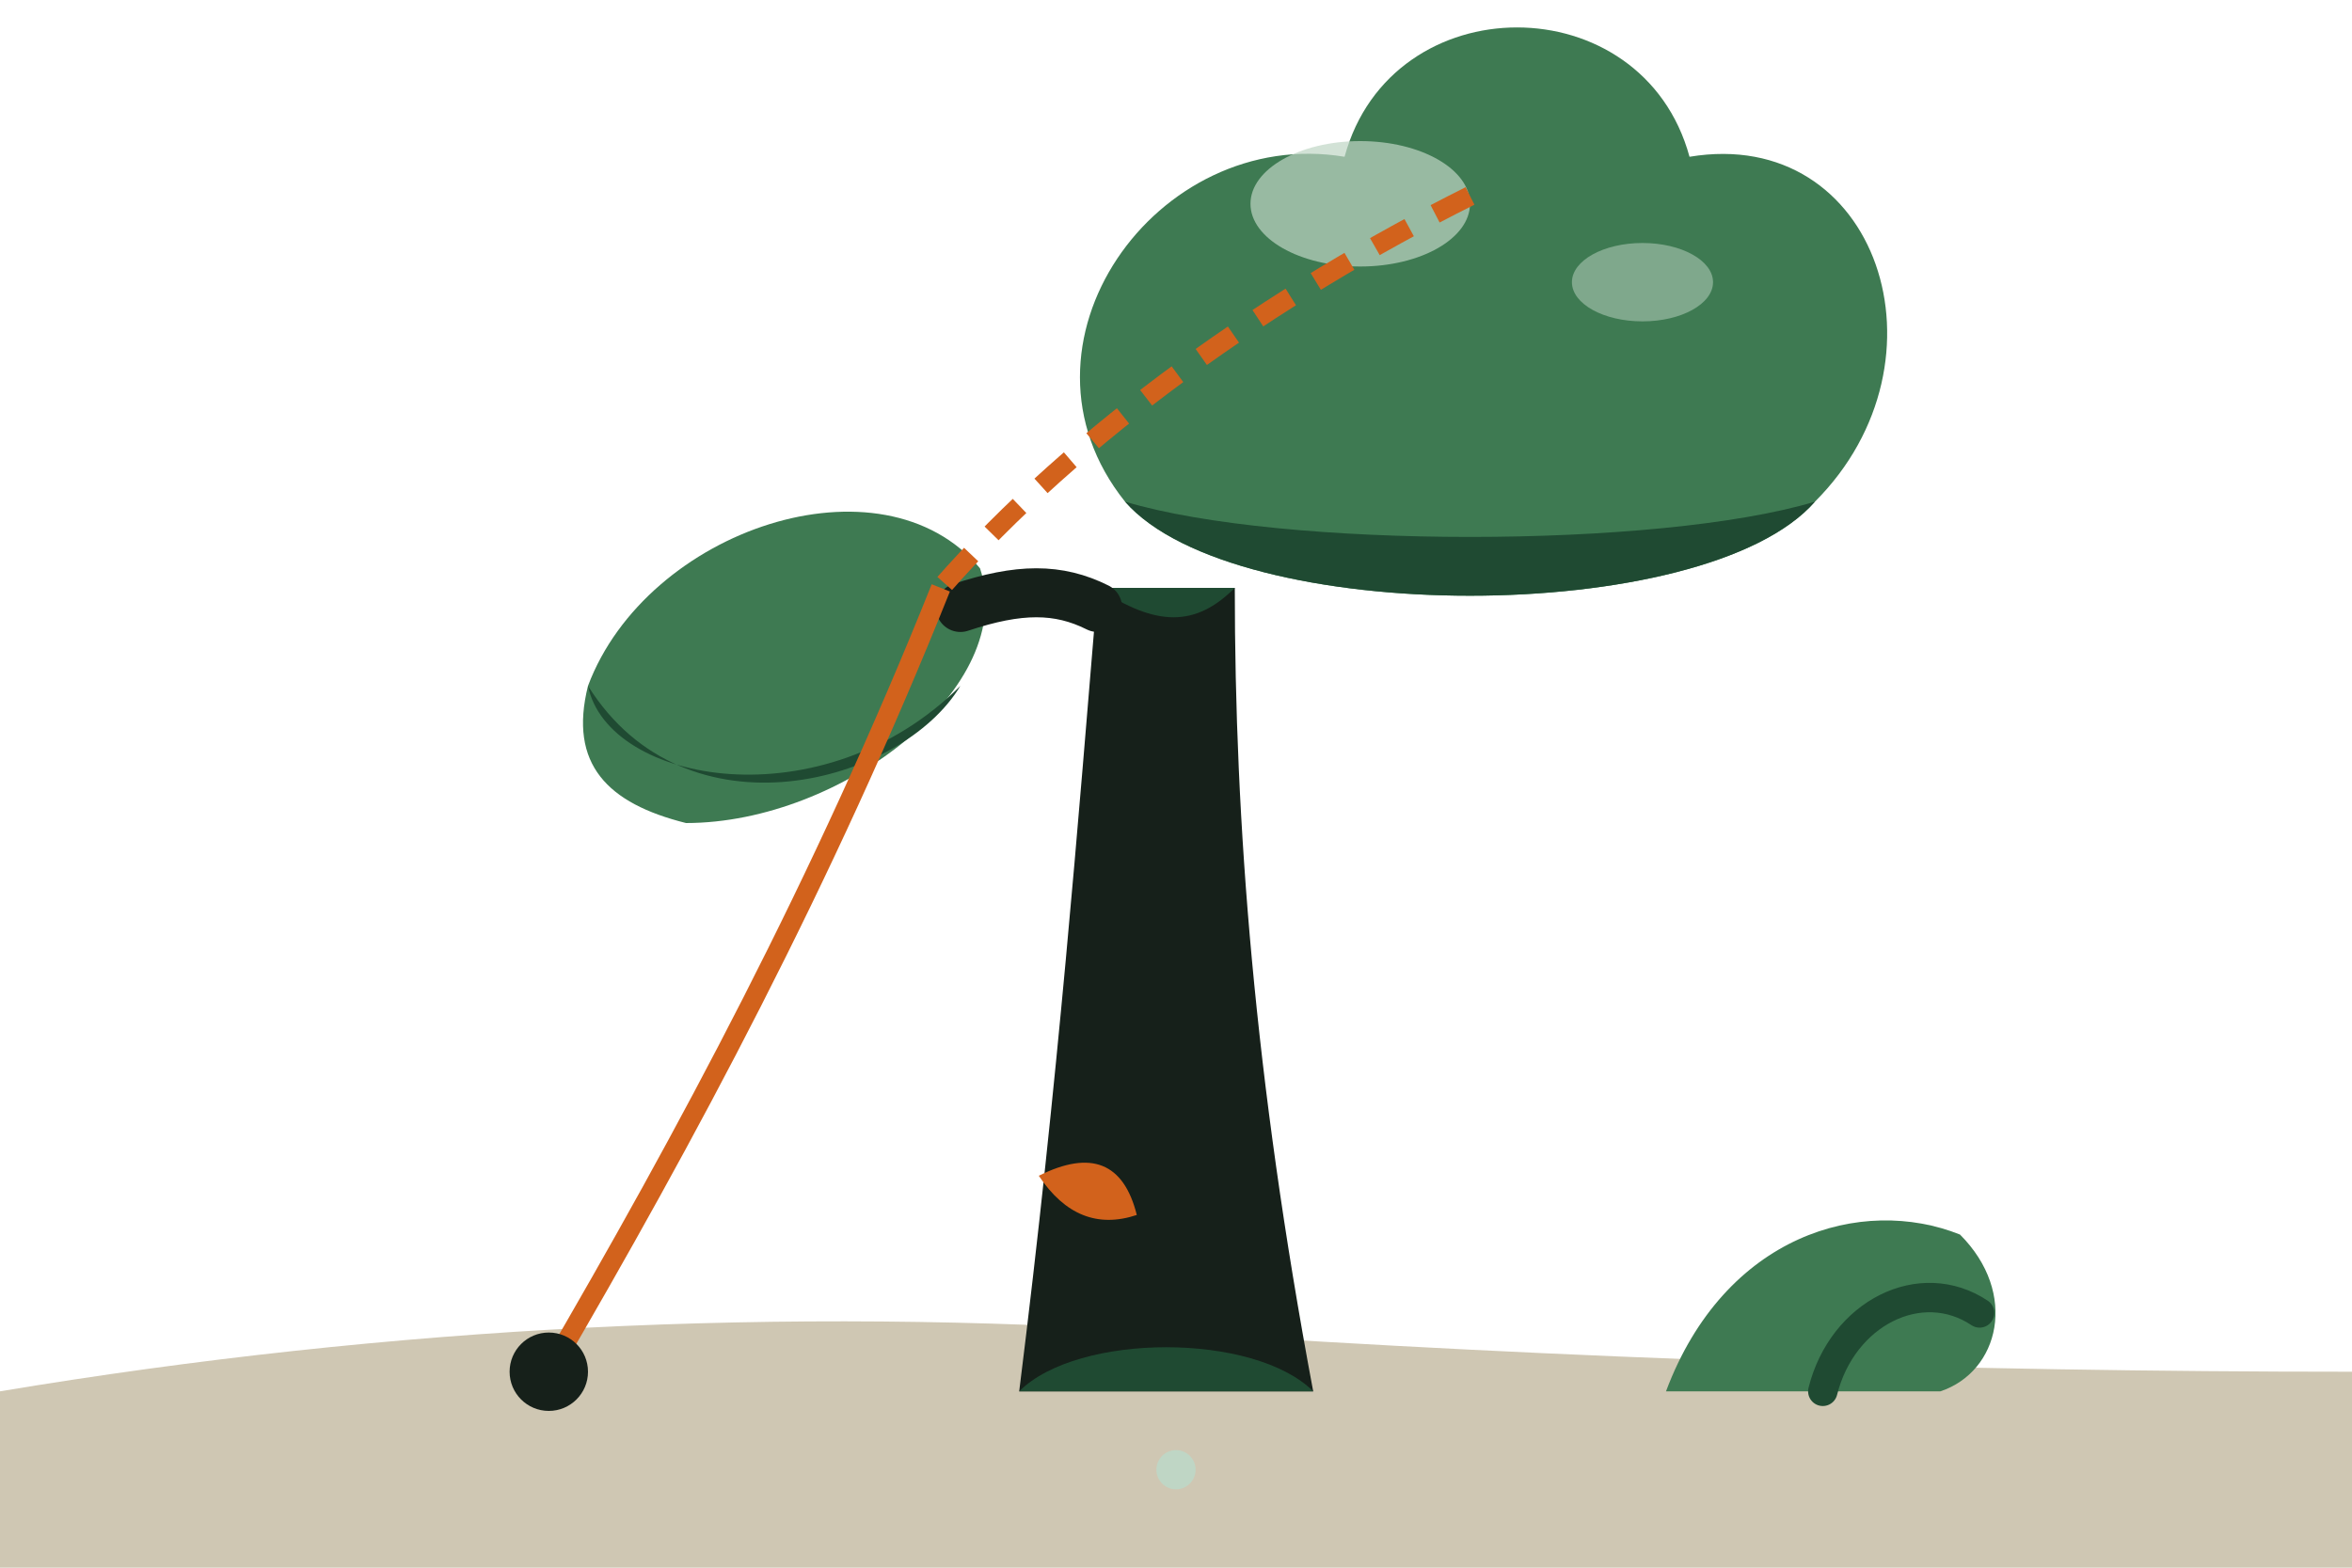
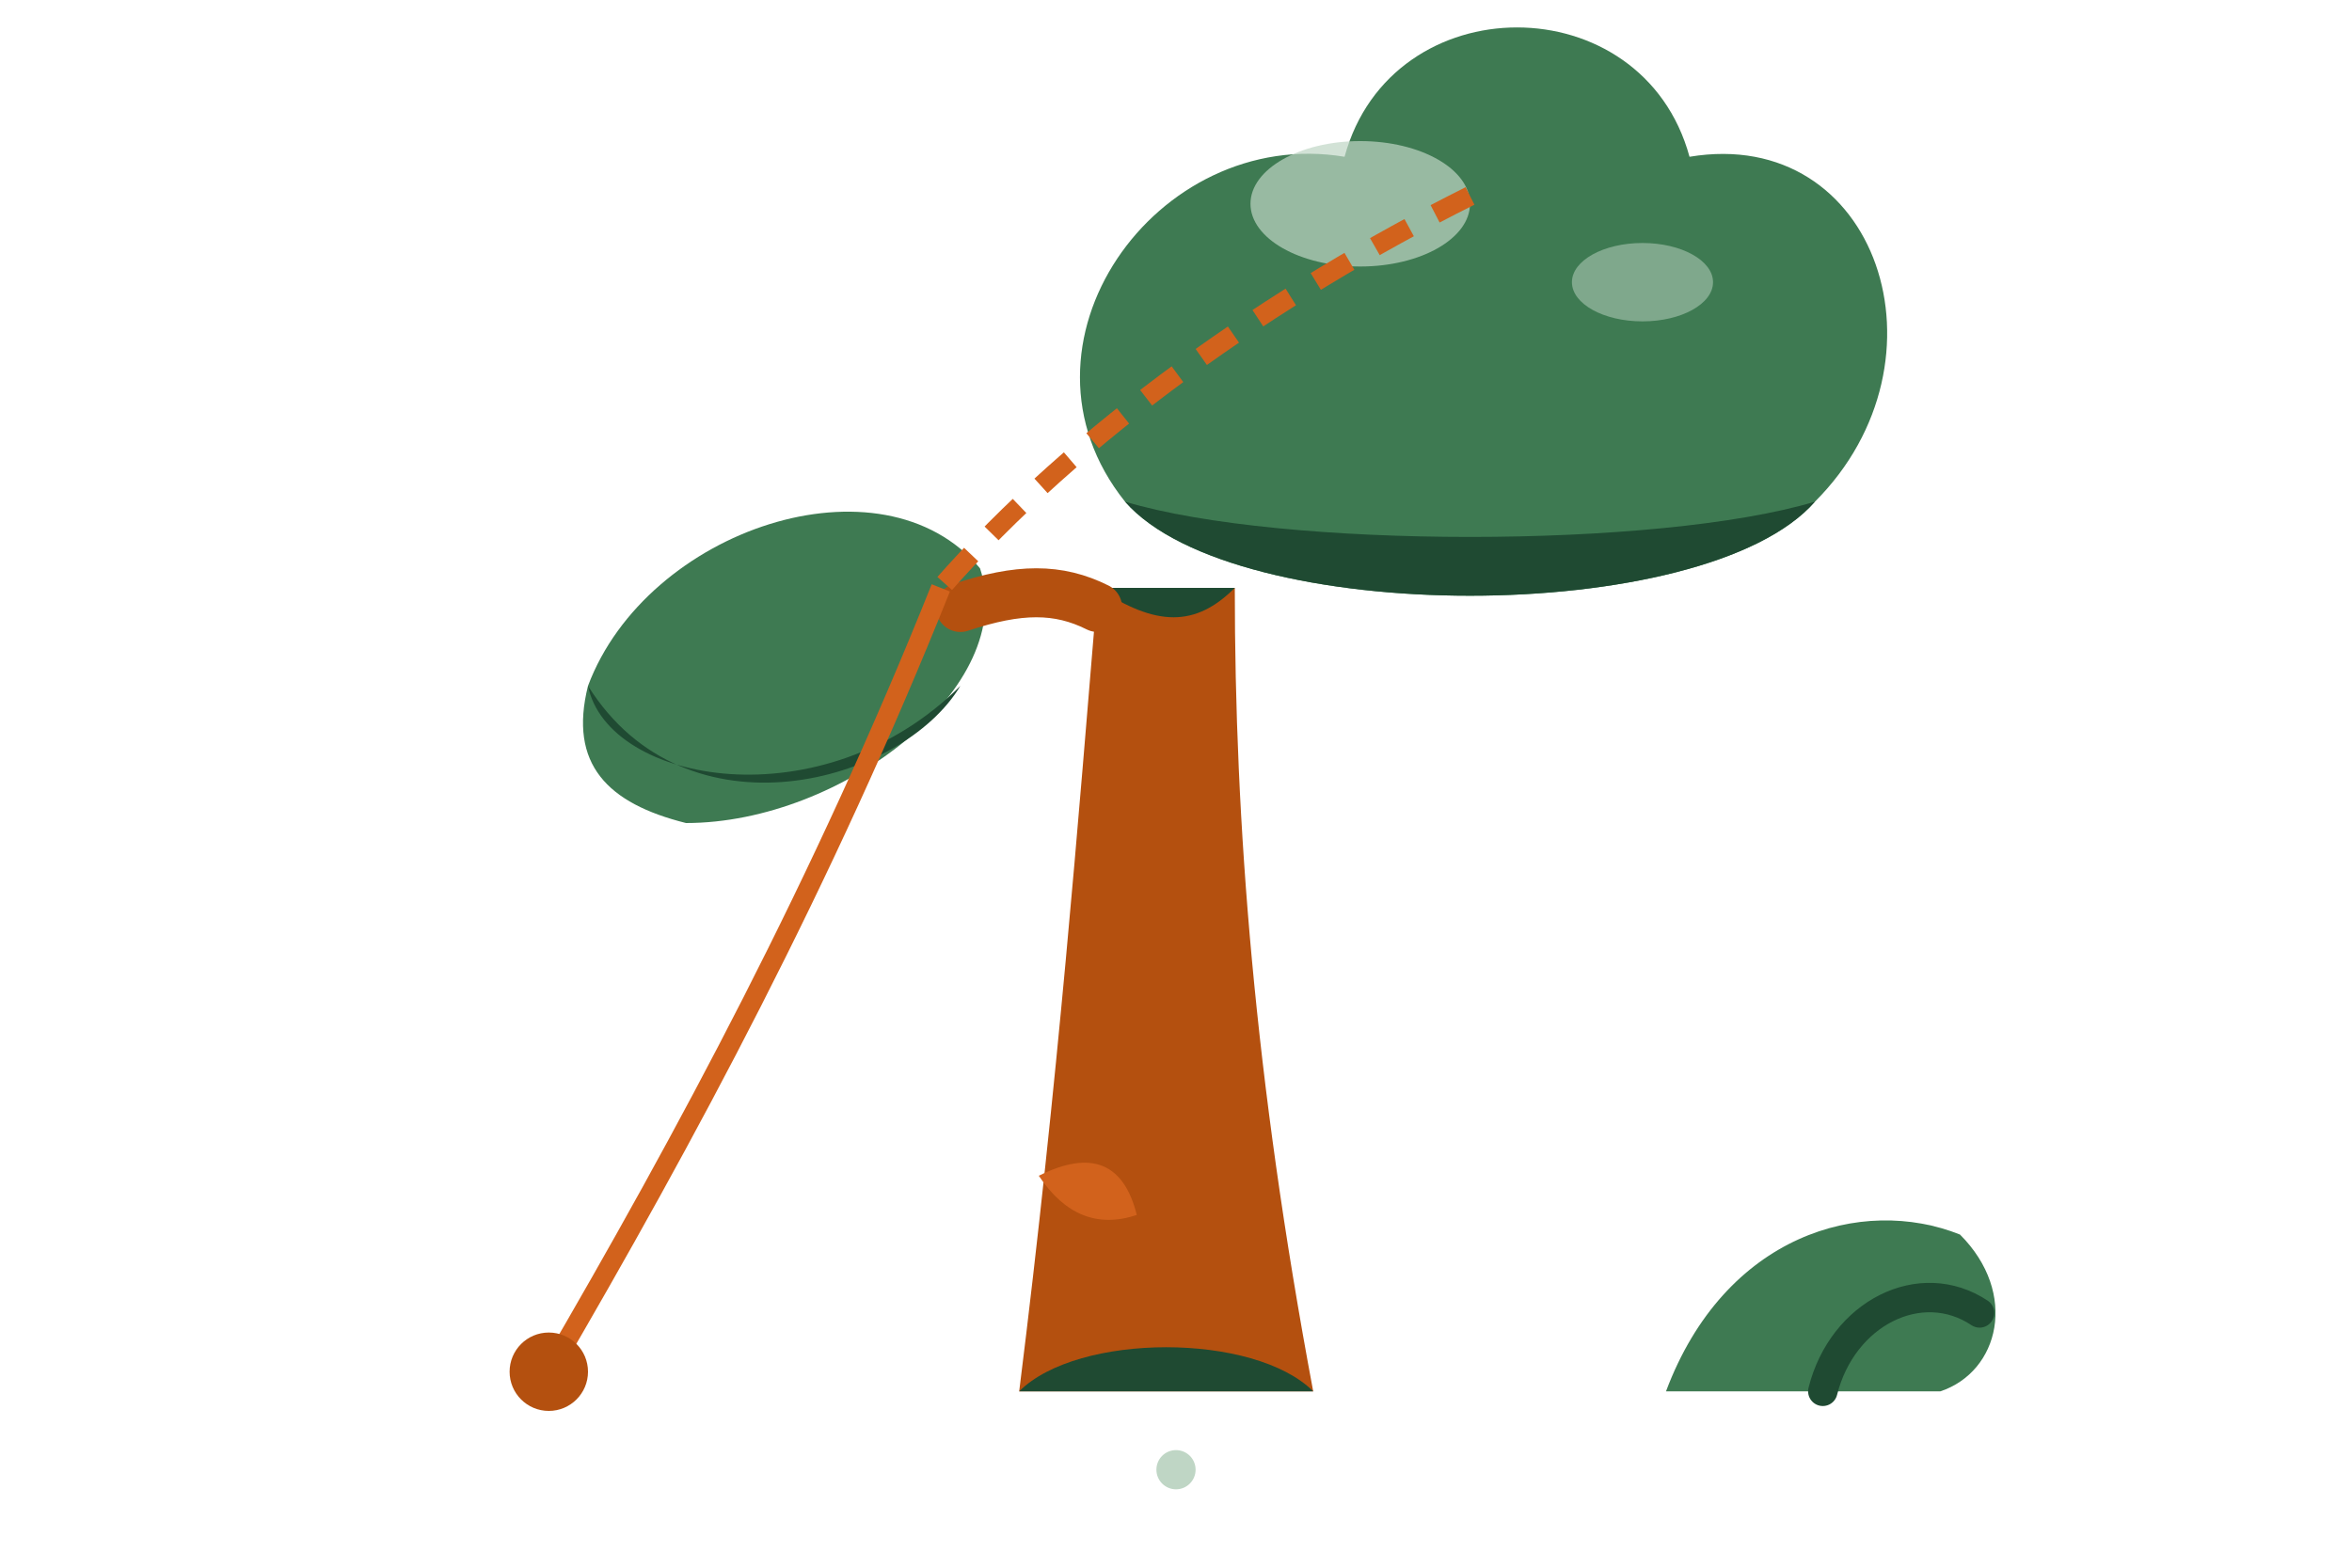
<svg xmlns="http://www.w3.org/2000/svg" viewBox="0 0 240 160" fill="none">
-   <path d="M0 142 Q60 132 120 136 T240 140 L240 160 L0 160 Z" fill="#cfc7b3" />
  <path d="M114.8 51.2 C102.0 35.2 118.0 12.8 137.2 16.0 C142.0 -1.6 167.6 -1.6 172.4 16.0 C191.6 12.8 199.6 36.8 185.2 51.2 C174.0 64.0 126.0 64.0 114.8 51.2 Z" fill="#3e7a52" />
  <path d="M114.8 51.2 C126.0 64.0 174.0 64.0 185.2 51.2 C169.2 56.0 130.8 56.0 114.8 51.2 Z" fill="#1f4a32" />
  <ellipse cx="138.8" cy="20.8" rx="11.2" ry="6.4" fill="#bfd6c5" opacity="0.7" />
  <ellipse cx="167.6" cy="28.8" rx="7.2" ry="4.0" fill="#bfd6c5" opacity="0.5" />
-   <path d="M104 142 C108 110 110 84 112 60 L126 60 C126 84 128 110 134 142 Z" fill="#16201a" />
+   <path d="M104 142 C108 110 110 84 112 60 L126 60 C126 84 128 110 134 142 Z" fill="#b4500f" />
  <path d="M112 60 C118 64 122 64 126 60" fill="#1f4a32" />
  <path d="M104 142 C110 136 128 136 134 142 Z" fill="#1f4a32" />
  <path d="M106 120 Q114 116 116 124 Q110 126 106 120 Z" fill="#d2621c" />
  <path d="M60 70 C66 54 90 46 100 58 C104 70 86 84 70 84 C62 82 58 78 60 70 Z" fill="#3e7a52" />
  <path d="M60 70 C62 80 84 84 98 70 C92 80 70 86 60 70 Z" fill="#1f4a32" />
-   <path d="M98 62 C104 60 108 60 112 62" stroke="#16201a" stroke-width="5" stroke-linecap="round" />
+   <path d="M98 62 C104 60 108 60 112 62" stroke="#b4500f" stroke-width="5" stroke-linecap="round" />
  <path d="M150 20 C130 30 110 44 96 60" stroke="#d2621c" stroke-width="2" stroke-dasharray="4 3" />
  <path d="M96 60 C84 90 70 116 56 140" stroke="#d2621c" stroke-width="2" />
-   <circle cx="56" cy="140" r="4" fill="#16201a" />
+   <circle cx="56" cy="140" r="4" fill="#b4500f" />
  <path d="M170 142 C176 126 190 122 200 126 C206 132 204 140 198 142 Z" fill="#3e7a52" />
  <path d="M186 142 C188 134 196 130 202 134" stroke="#1f4a32" stroke-width="3" stroke-linecap="round" />
  <circle cx="120" cy="150" r="2" fill="#bfd6c5" />
</svg>
